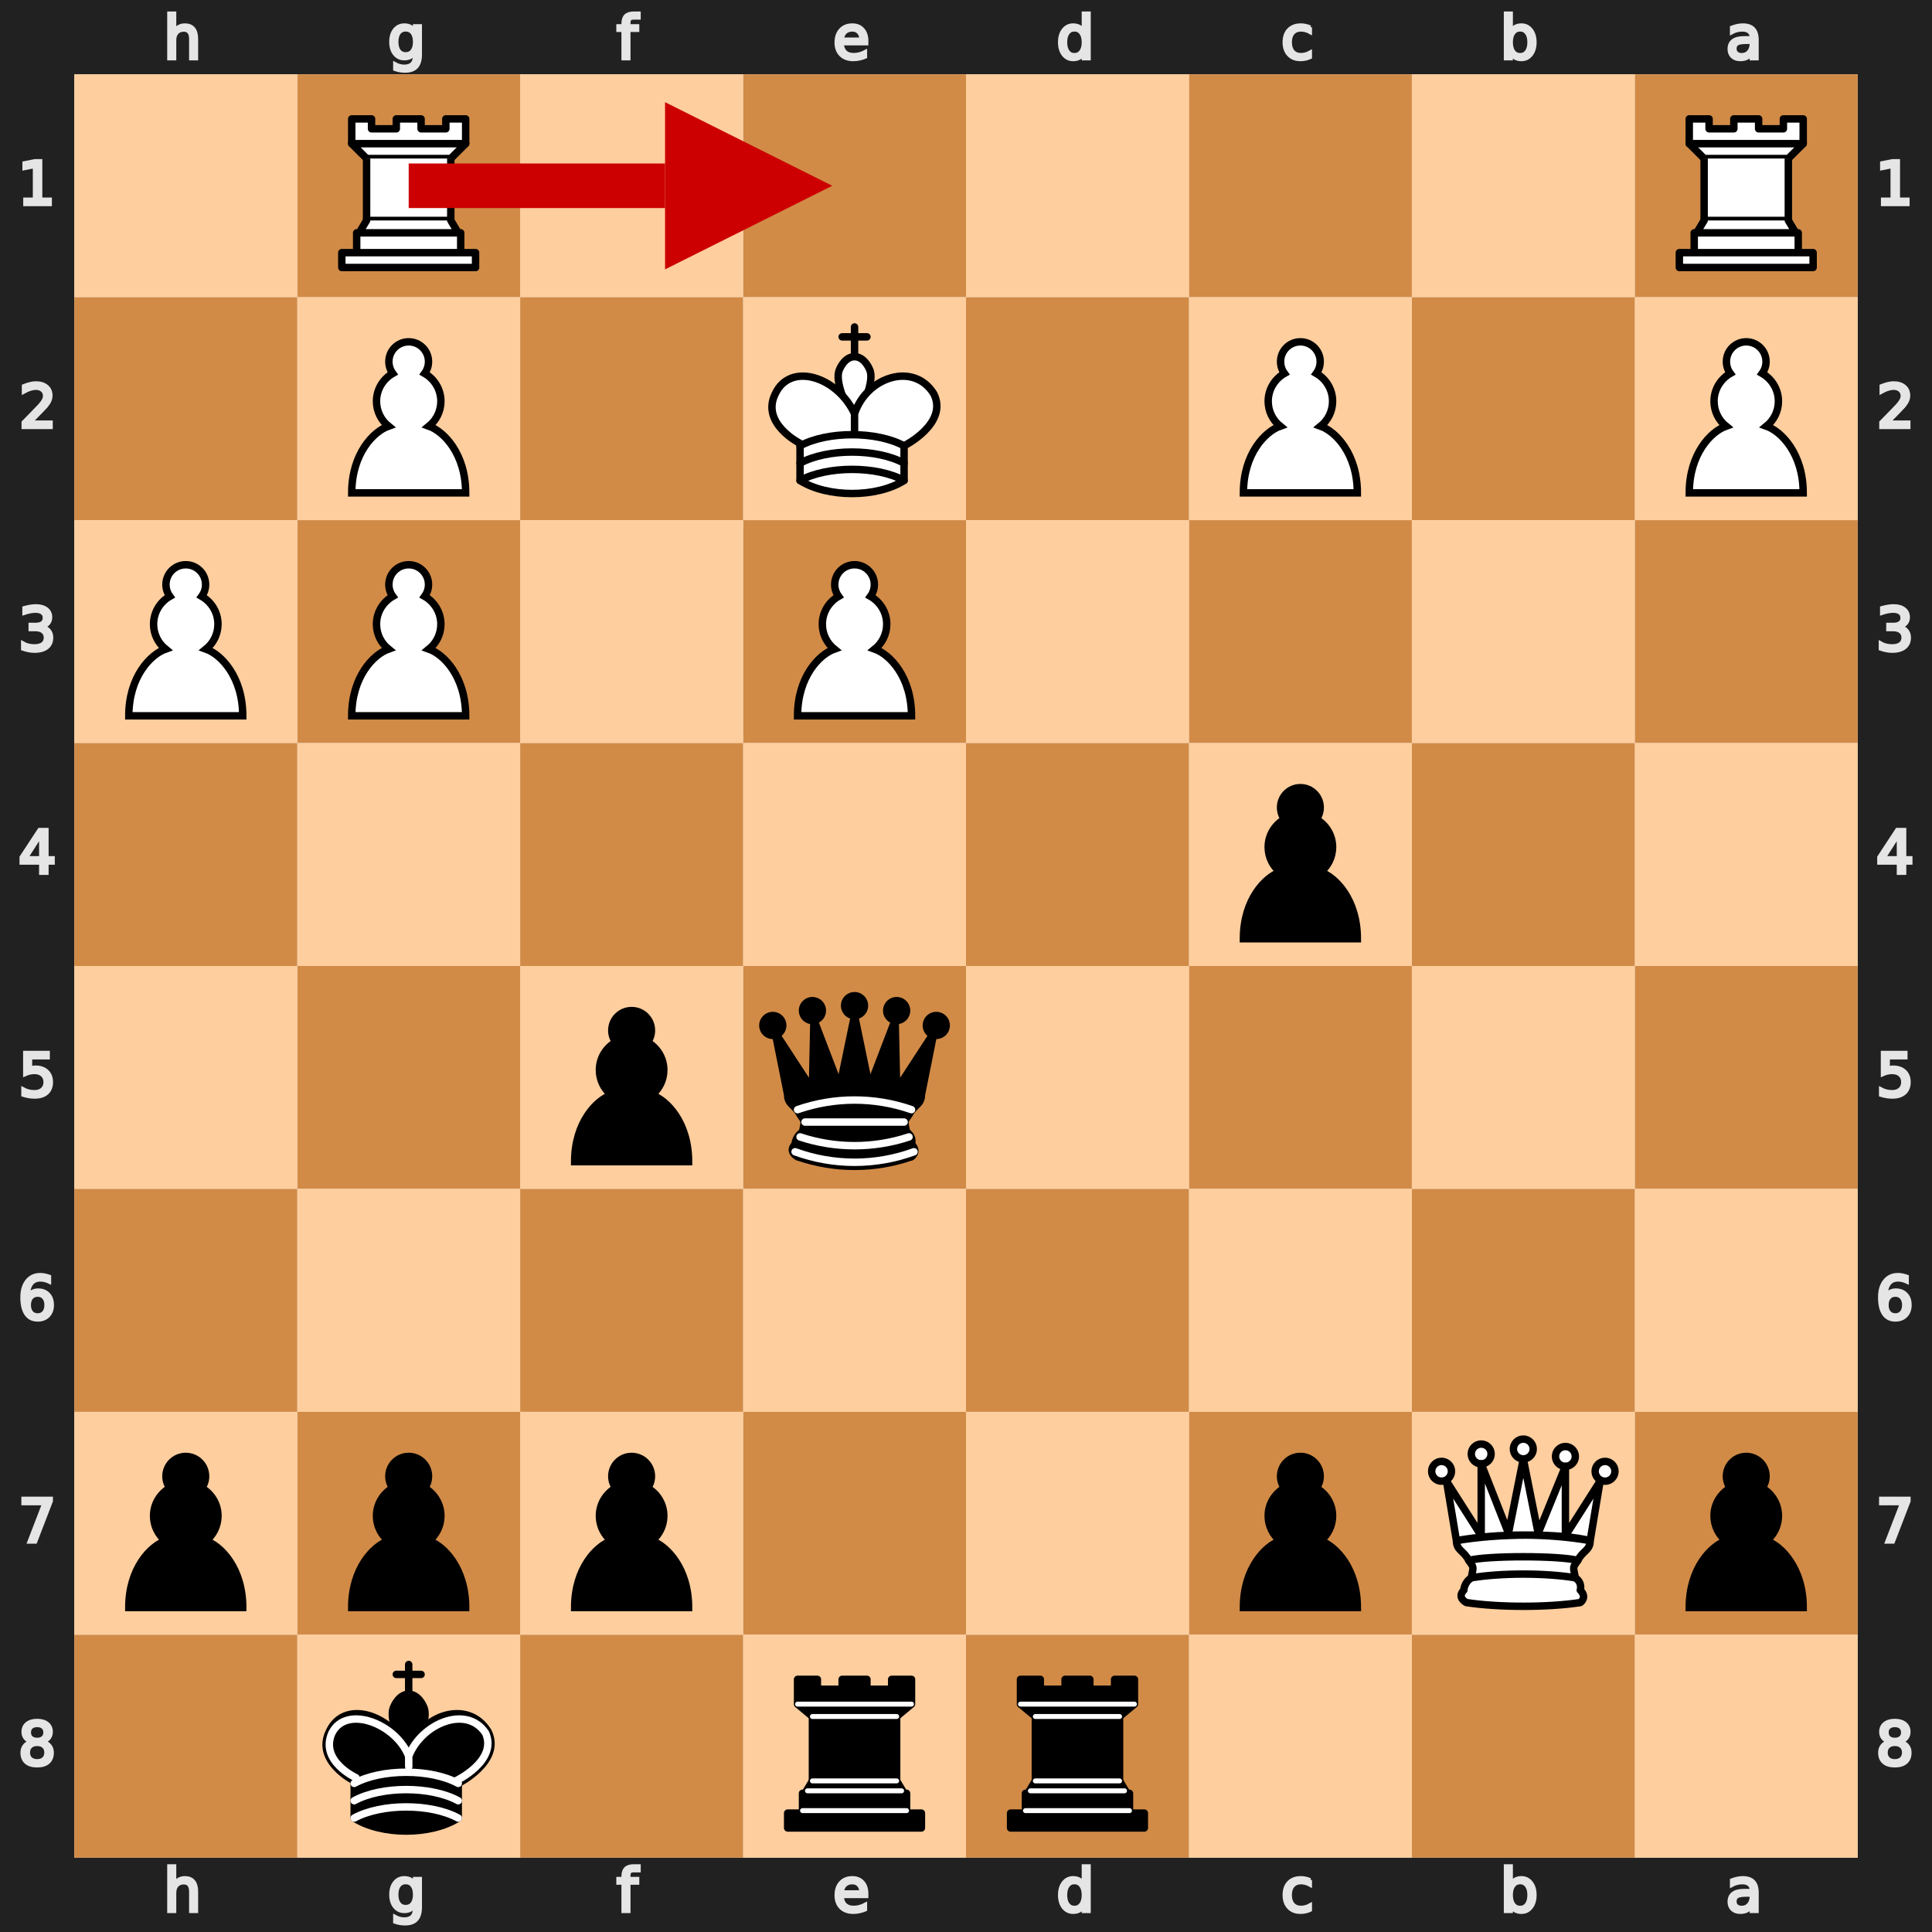
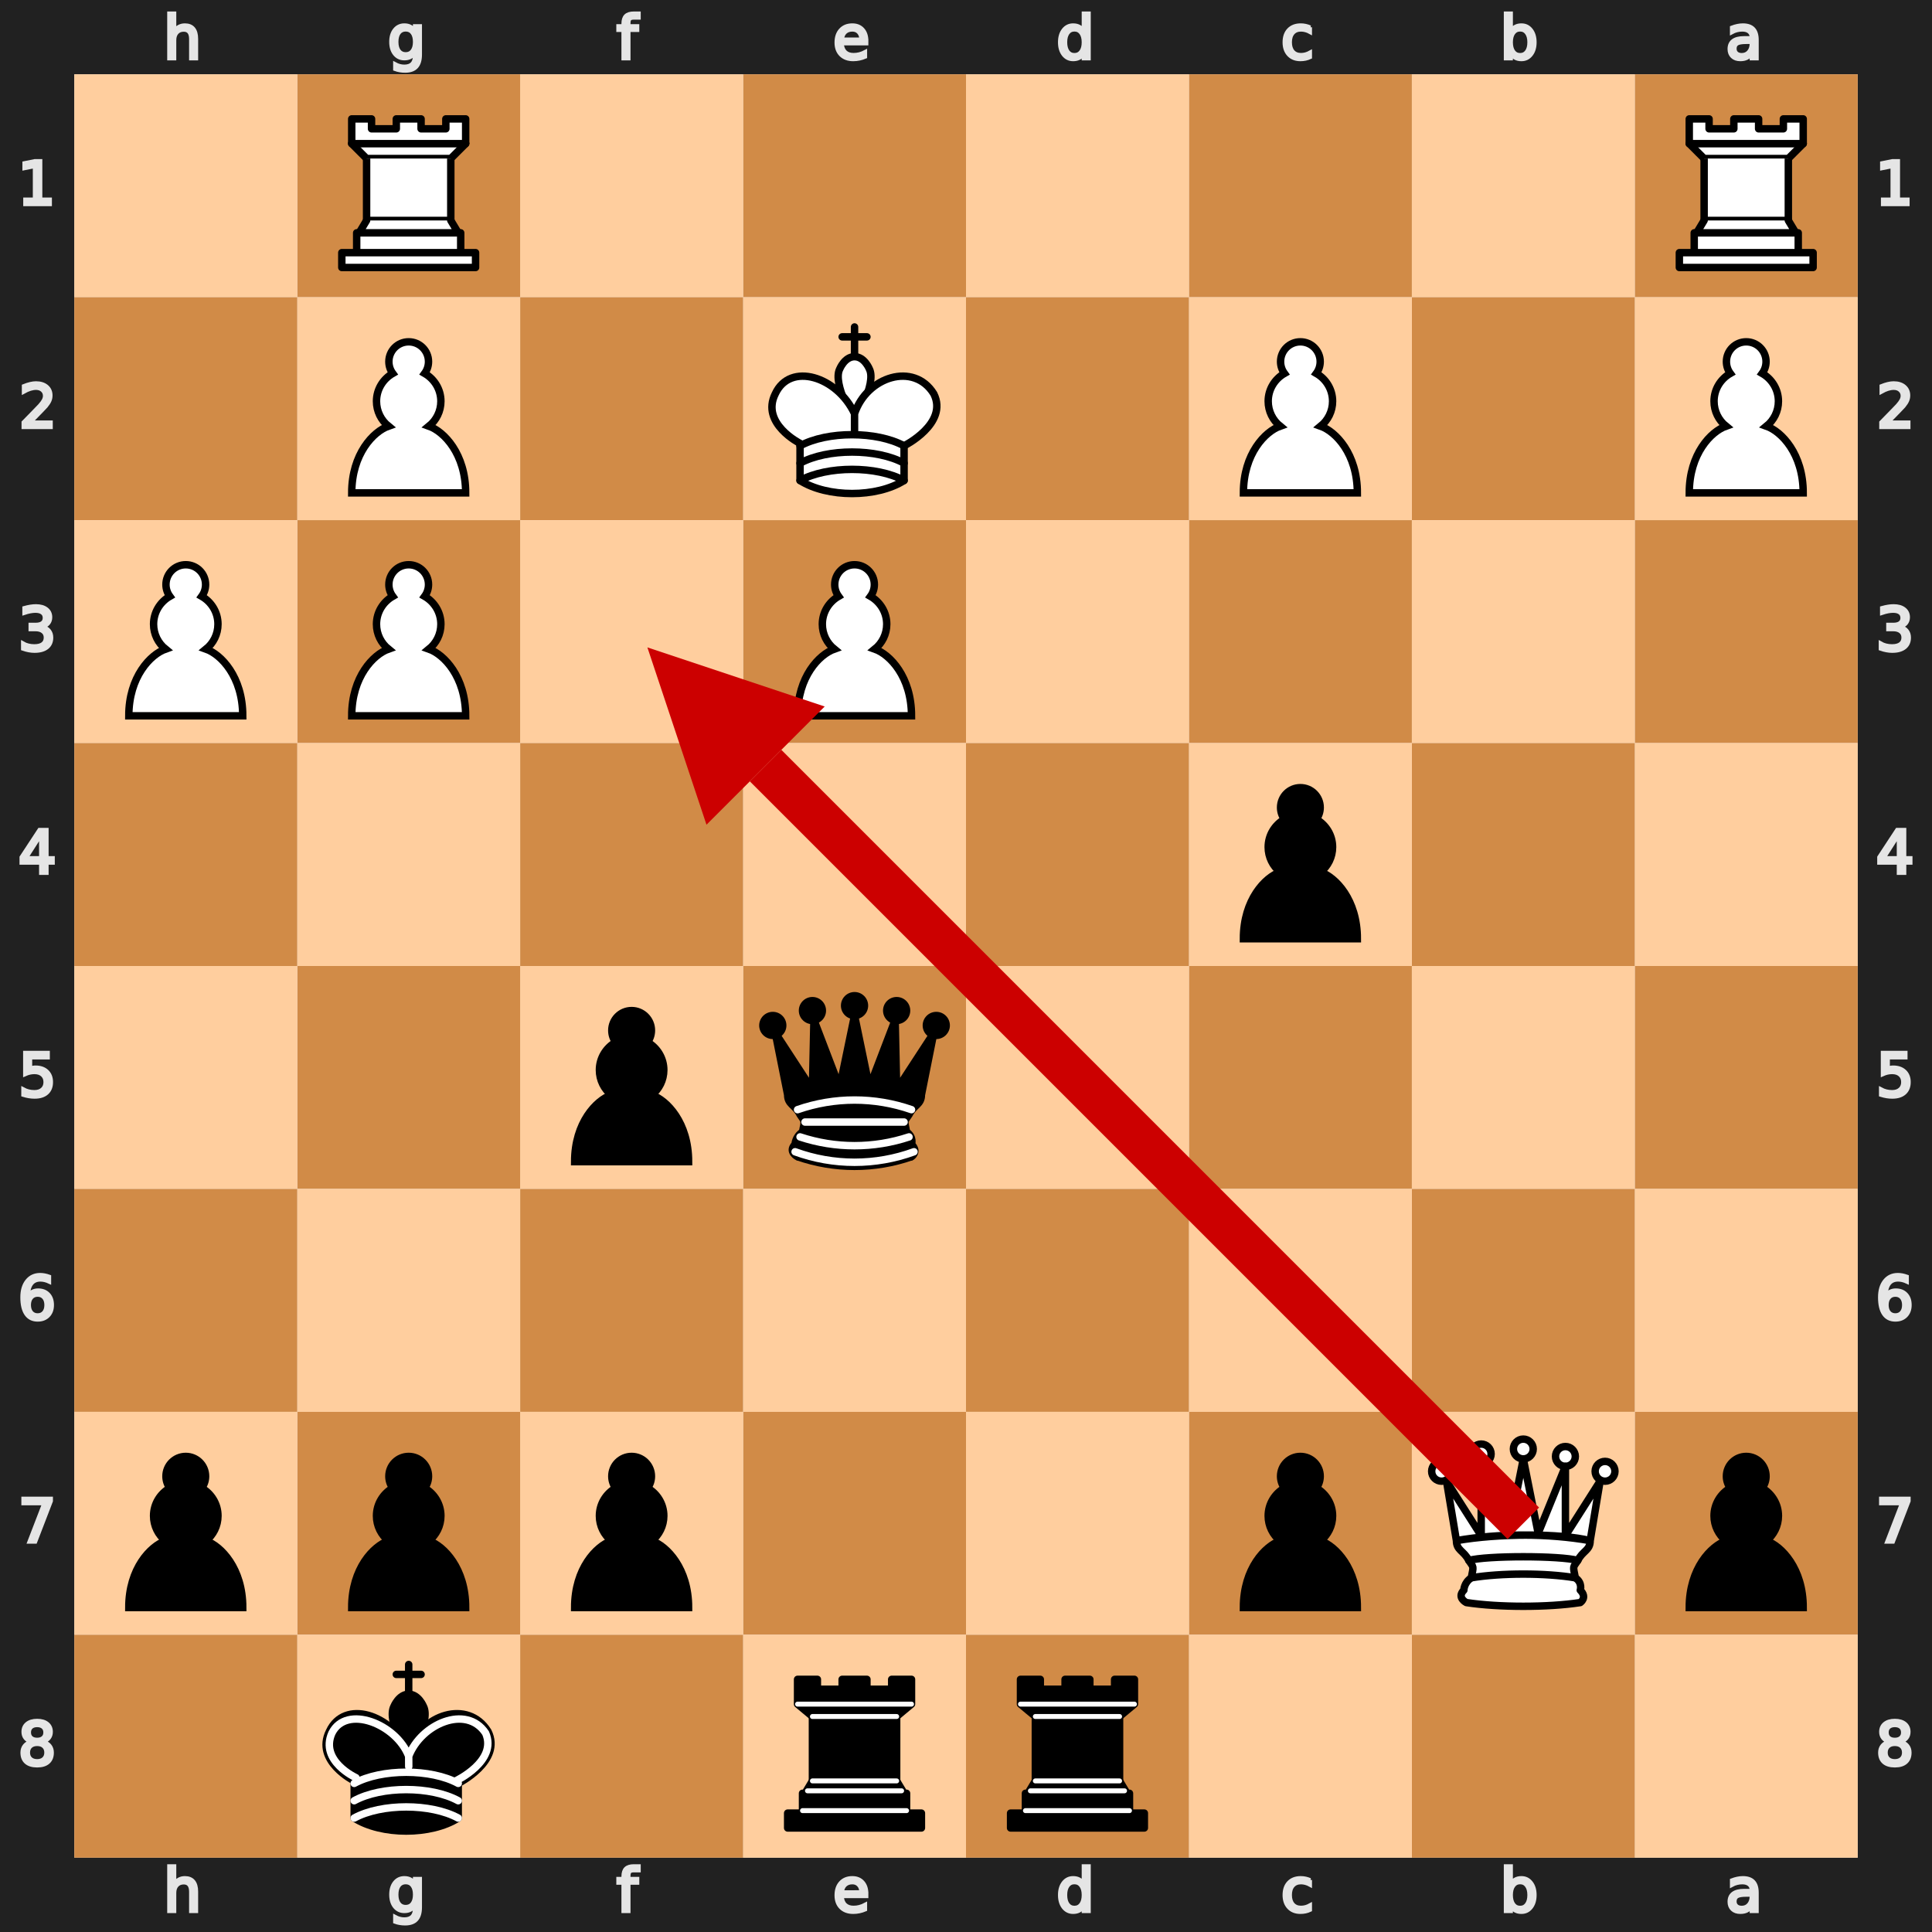
<svg xmlns="http://www.w3.org/2000/svg" xmlns:xlink="http://www.w3.org/1999/xlink" viewBox="0 0 390 390" width="520" height="520">
  <defs>
    <g id="white-pawn" class="white pawn">
      <path d="M22.5 9c-2.21 0-4 1.79-4 4 0 .89.29 1.71.78 2.38C17.33 16.5 16 18.59 16 21c0 2.03.94 3.84 2.41 5.03-3 1.06-7.41 5.55-7.41 13.47h23c0-7.92-4.41-12.41-7.41-13.47 1.47-1.19 2.41-3 2.41-5.03 0-2.41-1.33-4.5-3.28-5.62.49-.67.78-1.49.78-2.38 0-2.21-1.79-4-4-4z" fill="#fff" stroke="#000" stroke-width="1.5" stroke-linecap="round" />
    </g>
    <g id="white-rook" class="white rook" fill="#fff" fill-rule="evenodd" stroke="#000" stroke-width="1.5" stroke-linecap="round" stroke-linejoin="round">
      <path d="M9 39h27v-3H9v3zM12 36v-4h21v4H12zM11 14V9h4v2h5V9h5v2h5V9h4v5" stroke-linecap="butt" />
      <path d="M34 14l-3 3H14l-3-3" />
      <path d="M31 17v12.5H14V17" stroke-linecap="butt" stroke-linejoin="miter" />
      <path d="M31 29.5l1.5 2.5h-20l1.5-2.5" />
      <path d="M11 14h23" fill="none" stroke-linejoin="miter" />
    </g>
    <g id="white-queen" class="white queen" fill="#fff" fill-rule="evenodd" stroke="#000" stroke-width="1.5" stroke-linecap="round" stroke-linejoin="round">
      <path d="M8 12a2 2 0 1 1-4 0 2 2 0 1 1 4 0zM24.5 7.5a2 2 0 1 1-4 0 2 2 0 1 1 4 0zM41 12a2 2 0 1 1-4 0 2 2 0 1 1 4 0zM16 8.5a2 2 0 1 1-4 0 2 2 0 1 1 4 0zM33 9a2 2 0 1 1-4 0 2 2 0 1 1 4 0z" />
      <path d="M9 26c8.5-1.5 21-1.5 27 0l2-12-7 11V11l-5.5 13.5-3-15-3 15-5.5-14V25L7 14l2 12zM9 26c0 2 1.5 2 2.5 4 1 1.5 1 1 .5 3.5-1.5 1-1.5 2.5-1.5 2.5-1.5 1.5.5 2.5.5 2.5 6.5 1 16.5 1 23 0 0 0 1.5-1 0-2.5 0 0 .5-1.5-1-2.5-.5-2.5-.5-2 .5-3.5 1-2 2.5-2 2.5-4-8.5-1.5-18.5-1.5-27 0z" stroke-linecap="butt" />
      <path d="M11.5 30c3.5-1 18.5-1 22 0M12 33.5c6-1 15-1 21 0" fill="none" />
    </g>
    <g id="white-king" class="white king" fill="none" fill-rule="evenodd" stroke="#000" stroke-width="1.5" stroke-linecap="round" stroke-linejoin="round">
      <path d="M22.5 11.63V6M20 8h5" stroke-linejoin="miter" />
      <path d="M22.5 25s4.5-7.5 3-10.5c0 0-1-2.5-3-2.5s-3 2.5-3 2.5c-1.5 3 3 10.5 3 10.5" fill="#fff" stroke-linecap="butt" stroke-linejoin="miter" />
      <path d="M11.5 37c5.5 3.5 15.5 3.5 21 0v-7s9-4.5 6-10.5c-4-6.5-13.5-3.5-16 4V27v-3.5c-3.5-7.5-13-10.5-16-4-3 6 5 10 5 10V37z" fill="#fff" />
      <path d="M11.5 30c5.5-3 15.5-3 21 0m-21 3.5c5.5-3 15.5-3 21 0m-21 3.5c5.5-3 15.5-3 21 0" />
    </g>
    <g id="black-pawn" class="black pawn">
      <path d="M22.5 9c-2.21 0-4 1.79-4 4 0 .89.29 1.71.78 2.38C17.33 16.5 16 18.59 16 21c0 2.03.94 3.84 2.41 5.03-3 1.06-7.41 5.55-7.41 13.47h23c0-7.92-4.41-12.41-7.41-13.47 1.47-1.19 2.41-3 2.41-5.03 0-2.41-1.33-4.5-3.28-5.62.49-.67.78-1.49.78-2.38 0-2.21-1.79-4-4-4z" fill="#000" stroke="#000" stroke-width="1.5" stroke-linecap="round" />
    </g>
    <g id="black-rook" class="black rook" fill="#000" fill-rule="evenodd" stroke="#000" stroke-width="1.5" stroke-linecap="round" stroke-linejoin="round">
      <path d="M9 39h27v-3H9v3zM12.5 32l1.5-2.5h17l1.5 2.5h-20zM12 36v-4h21v4H12z" stroke-linecap="butt" />
      <path d="M14 29.5v-13h17v13H14z" stroke-linecap="butt" stroke-linejoin="miter" />
      <path d="M14 16.5L11 14h23l-3 2.5H14zM11 14V9h4v2h5V9h5v2h5V9h4v5H11z" stroke-linecap="butt" />
      <path d="M12 35.5h21M13 31.5h19M14 29.5h17M14 16.5h17M11 14h23" fill="none" stroke="#fff" stroke-width="1" stroke-linejoin="miter" />
    </g>
    <g id="black-queen" class="black queen" fill="#000" fill-rule="evenodd" stroke="#000" stroke-width="1.5" stroke-linecap="round" stroke-linejoin="round">
      <g fill="#000" stroke="none">
        <circle cx="6" cy="12" r="2.75" />
        <circle cx="14" cy="9" r="2.75" />
        <circle cx="22.5" cy="8" r="2.75" />
        <circle cx="31" cy="9" r="2.75" />
        <circle cx="39" cy="12" r="2.75" />
      </g>
      <path d="M9 26c8.5-1.5 21-1.5 27 0l2.5-12.5L31 25l-.3-14.1-5.2 13.6-3-14.5-3 14.5-5.2-13.6L14 25 6.5 13.5 9 26zM9 26c0 2 1.5 2 2.5 4 1 1.5 1 1 .5 3.5-1.5 1-1.5 2.5-1.5 2.5-1.5 1.5.5 2.5.5 2.5 6.5 1 16.5 1 23 0 0 0 1.5-1 0-2.5 0 0 .5-1.5-1-2.5-.5-2.5-.5-2 .5-3.5 1-2 2.5-2 2.5-4-8.5-1.5-18.5-1.5-27 0z" stroke-linecap="butt" />
      <path d="M11 38.5a35 35 1 0 0 23 0" fill="none" stroke-linecap="butt" />
      <path d="M11 29a35 35 1 0 1 23 0M12.5 31.5h20M11.5 34.5a35 35 1 0 0 22 0M10.5 37.5a35 35 1 0 0 24 0" fill="none" stroke="#fff" />
    </g>
    <g id="black-king" class="black king" fill="none" fill-rule="evenodd" stroke="#000" stroke-width="1.5" stroke-linecap="round" stroke-linejoin="round">
      <path d="M22.5 11.63V6" stroke-linejoin="miter" />
      <path d="M22.5 25s4.5-7.5 3-10.5c0 0-1-2.5-3-2.5s-3 2.5-3 2.5c-1.5 3 3 10.5 3 10.5" fill="#000" stroke-linecap="butt" stroke-linejoin="miter" />
      <path d="M11.5 37c5.5 3.5 15.5 3.5 21 0v-7s9-4.5 6-10.5c-4-6.5-13.5-3.5-16 4V27v-3.5c-3.5-7.5-13-10.5-16-4-3 6 5 10 5 10V37z" fill="#000" />
      <path d="M20 8h5" stroke-linejoin="miter" />
      <path d="M32 29.5s8.5-4 6.03-9.65C34.15 14 25 18 22.5 24.5l.01 2.1-.01-2.1C20 18 9.906 14 6.997 19.85c-2.497 5.65 4.853 9 4.853 9M11.5 30c5.5-3 15.5-3 21 0m-21 3.5c5.5-3 15.5-3 21 0m-21 3.5c5.5-3 15.5-3 21 0" stroke="#fff" />
    </g>
  </defs>
  <rect x="7.5" y="7.5" width="375" height="375" fill="none" stroke="#212121" stroke-width="15" />
  <g transform="translate(335, 1) scale(0.75, 0.75)" fill="#e5e5e5" stroke="#e5e5e5">
    <path d="M23.328 10.016q-1.742 0-2.414.398-.672.398-.672 1.36 0 .765.5 1.218.508.445 1.375.445 1.196 0 1.914-.843.727-.852.727-2.258v-.32zm2.867-.594v4.992h-1.437v-1.328q-.492.797-1.227 1.18-.734.375-1.797.375-1.343 0-2.14-.75-.79-.758-.79-2.024 0-1.476.985-2.226.992-.75 2.953-.75h2.016V8.75q0-.992-.656-1.531-.649-.547-1.829-.547-.75 0-1.46.18-.711.18-1.368.539V6.062q.79-.304 1.532-.453.742-.156 1.445-.156 1.898 0 2.836.984.937.985.937 2.985z" />
  </g>
  <g transform="translate(335, 375) scale(0.75, 0.75)" fill="#e5e5e5" stroke="#e5e5e5">
    <path d="M23.328 10.016q-1.742 0-2.414.398-.672.398-.672 1.36 0 .765.5 1.218.508.445 1.375.445 1.196 0 1.914-.843.727-.852.727-2.258v-.32zm2.867-.594v4.992h-1.437v-1.328q-.492.797-1.227 1.18-.734.375-1.797.375-1.343 0-2.14-.75-.79-.758-.79-2.024 0-1.476.985-2.226.992-.75 2.953-.75h2.016V8.75q0-.992-.656-1.531-.649-.547-1.829-.547-.75 0-1.46.18-.711.18-1.368.539V6.062q.79-.304 1.532-.453.742-.156 1.445-.156 1.898 0 2.836.984.937.985.937 2.985z" />
  </g>
  <g transform="translate(290, 1) scale(0.75, 0.75)" fill="#e5e5e5" stroke="#e5e5e5">
    <path d="M24.922 10.047q0-1.586-.656-2.485-.649-.906-1.79-.906-1.14 0-1.796.906-.649.899-.649 2.485 0 1.586.649 2.492.656.898 1.797.898 1.14 0 1.789-.898.656-.906.656-2.492zm-4.89-3.055q.452-.781 1.14-1.156.695-.383 1.656-.383 1.594 0 2.586 1.266 1 1.265 1 3.328 0 2.062-1 3.328-.992 1.266-2.586 1.266-.96 0-1.656-.375-.688-.383-1.14-1.164v1.312h-1.446V2.258h1.445z" />
  </g>
  <g transform="translate(290, 375) scale(0.75, 0.75)" fill="#e5e5e5" stroke="#e5e5e5">
    <path d="M24.922 10.047q0-1.586-.656-2.485-.649-.906-1.79-.906-1.14 0-1.796.906-.649.899-.649 2.485 0 1.586.649 2.492.656.898 1.797.898 1.14 0 1.789-.898.656-.906.656-2.492zm-4.89-3.055q.452-.781 1.14-1.156.695-.383 1.656-.383 1.594 0 2.586 1.266 1 1.265 1 3.328 0 2.062-1 3.328-.992 1.266-2.586 1.266-.96 0-1.656-.375-.688-.383-1.14-1.164v1.312h-1.446V2.258h1.445z" />
  </g>
  <g transform="translate(245, 1) scale(0.75, 0.75)" fill="#e5e5e5" stroke="#e5e5e5">
    <path d="M25.96 6v1.344q-.608-.336-1.226-.5-.609-.172-1.234-.172-1.398 0-2.172.89-.773.883-.773 2.485 0 1.601.773 2.492.774.883 2.172.883.625 0 1.234-.164.618-.172 1.227-.508v1.328q-.602.281-1.25.422-.64.14-1.367.14-1.977 0-3.14-1.242-1.165-1.242-1.165-3.351 0-2.14 1.172-3.367 1.18-1.227 3.227-1.227.664 0 1.296.14.633.134 1.227.407z" />
  </g>
  <g transform="translate(245, 375) scale(0.75, 0.75)" fill="#e5e5e5" stroke="#e5e5e5">
    <path d="M25.96 6v1.344q-.608-.336-1.226-.5-.609-.172-1.234-.172-1.398 0-2.172.89-.773.883-.773 2.485 0 1.601.773 2.492.774.883 2.172.883.625 0 1.234-.164.618-.172 1.227-.508v1.328q-.602.281-1.25.422-.64.14-1.367.14-1.977 0-3.14-1.242-1.165-1.242-1.165-3.351 0-2.14 1.172-3.367 1.18-1.227 3.227-1.227.664 0 1.296.14.633.134 1.227.407z" />
  </g>
  <g transform="translate(200, 1) scale(0.75, 0.75)" fill="#e5e5e5" stroke="#e5e5e5">
    <path d="M24.973 6.992V2.258h1.437v12.156h-1.437v-1.312q-.453.78-1.149 1.164-.687.375-1.656.375-1.586 0-2.586-1.266-.992-1.266-.992-3.328 0-2.063.992-3.328 1-1.266 2.586-1.266.969 0 1.656.383.696.375 1.149 1.156zm-4.899 3.055q0 1.586.649 2.492.656.898 1.797.898 1.14 0 1.796-.898.657-.906.657-2.492 0-1.586-.657-2.485-.656-.906-1.796-.906-1.141 0-1.797.906-.649.899-.649 2.485z" />
  </g>
  <g transform="translate(200, 375) scale(0.75, 0.75)" fill="#e5e5e5" stroke="#e5e5e5">
    <path d="M24.973 6.992V2.258h1.437v12.156h-1.437v-1.312q-.453.78-1.149 1.164-.687.375-1.656.375-1.586 0-2.586-1.266-.992-1.266-.992-3.328 0-2.063.992-3.328 1-1.266 2.586-1.266.969 0 1.656.383.696.375 1.149 1.156zm-4.899 3.055q0 1.586.649 2.492.656.898 1.797.898 1.14 0 1.796-.898.657-.906.657-2.492 0-1.586-.657-2.485-.656-.906-1.796-.906-1.141 0-1.797.906-.649.899-.649 2.485z" />
  </g>
  <g transform="translate(155, 1) scale(0.75, 0.75)" fill="#e5e5e5" stroke="#e5e5e5">
    <path d="M26.555 9.68v.703h-6.61q.094 1.484.89 2.265.806.774 2.235.774.828 0 1.602-.203.781-.203 1.547-.61v1.36q-.774.328-1.586.5-.813.172-1.649.172-2.093 0-3.32-1.22-1.219-1.218-1.219-3.296 0-2.148 1.157-3.406 1.164-1.266 3.132-1.266 1.766 0 2.79 1.14 1.03 1.134 1.03 3.087zm-1.438-.422q-.015-1.18-.664-1.883-.64-.703-1.703-.703-1.203 0-1.93.68-.718.68-.828 1.914z" />
  </g>
  <g transform="translate(155, 375) scale(0.75, 0.75)" fill="#e5e5e5" stroke="#e5e5e5">
    <path d="M26.555 9.68v.703h-6.61q.094 1.484.89 2.265.806.774 2.235.774.828 0 1.602-.203.781-.203 1.547-.61v1.36q-.774.328-1.586.5-.813.172-1.649.172-2.093 0-3.32-1.22-1.219-1.218-1.219-3.296 0-2.148 1.157-3.406 1.164-1.266 3.132-1.266 1.766 0 2.79 1.14 1.03 1.134 1.03 3.087zm-1.438-.422q-.015-1.18-.664-1.883-.64-.703-1.703-.703-1.203 0-1.93.68-.718.68-.828 1.914z" />
  </g>
  <g transform="translate(110, 1) scale(0.75, 0.75)" fill="#e5e5e5" stroke="#e5e5e5">
    <path d="M25.285 2.258v1.195H23.91q-.773 0-1.078.313-.297.312-.297 1.125v.773h2.367v1.117h-2.367v7.633H21.09V6.781h-1.375V5.664h1.375v-.61q0-1.46.68-2.124.68-.672 2.156-.672z" />
  </g>
  <g transform="translate(110, 375) scale(0.75, 0.75)" fill="#e5e5e5" stroke="#e5e5e5">
    <path d="M25.285 2.258v1.195H23.91q-.773 0-1.078.313-.297.312-.297 1.125v.773h2.367v1.117h-2.367v7.633H21.09V6.781h-1.375V5.664h1.375v-.61q0-1.46.68-2.124.68-.672 2.156-.672z" />
  </g>
  <g transform="translate(65, 1) scale(0.75, 0.75)" fill="#e5e5e5" stroke="#e5e5e5">
    <path d="M24.973 9.937q0-1.562-.649-2.421-.64-.86-1.804-.86-1.157 0-1.805.86-.64.859-.64 2.421 0 1.555.64 2.415.648.859 1.805.859 1.164 0 1.804-.86.649-.859.649-2.414zm1.437 3.391q0 2.234-.992 3.32-.992 1.094-3.04 1.094-.757 0-1.429-.117-.672-.11-1.304-.344v-1.398q.632.344 1.25.508.617.164 1.257.164 1.414 0 2.118-.743.703-.734.703-2.226v-.711q-.446.773-1.141 1.156-.695.383-1.664.383-1.61 0-2.594-1.227-.984-1.226-.984-3.25 0-2.03.984-3.257.985-1.227 2.594-1.227.969 0 1.664.383t1.14 1.156V5.664h1.438z" />
  </g>
  <g transform="translate(65, 375) scale(0.75, 0.75)" fill="#e5e5e5" stroke="#e5e5e5">
    <path d="M24.973 9.937q0-1.562-.649-2.421-.64-.86-1.804-.86-1.157 0-1.805.86-.64.859-.64 2.421 0 1.555.64 2.415.648.859 1.805.859 1.164 0 1.804-.86.649-.859.649-2.414zm1.437 3.391q0 2.234-.992 3.32-.992 1.094-3.04 1.094-.757 0-1.429-.117-.672-.11-1.304-.344v-1.398q.632.344 1.25.508.617.164 1.257.164 1.414 0 2.118-.743.703-.734.703-2.226v-.711q-.446.773-1.141 1.156-.695.383-1.664.383-1.61 0-2.594-1.227-.984-1.226-.984-3.25 0-2.03.984-3.257.985-1.227 2.594-1.227.969 0 1.664.383t1.14 1.156V5.664h1.438z" />
  </g>
  <g transform="translate(20, 1) scale(0.75, 0.75)" fill="#e5e5e5" stroke="#e5e5e5">
    <path d="M26.164 9.133v5.281h-1.437V9.18q0-1.243-.485-1.86-.484-.617-1.453-.617-1.164 0-1.836.742-.672.742-.672 2.024v4.945h-1.445V2.258h1.445v4.765q.516-.789 1.211-1.18.703-.39 1.617-.39 1.508 0 2.282.938.773.93.773 2.742z" />
  </g>
  <g transform="translate(20, 375) scale(0.75, 0.75)" fill="#e5e5e5" stroke="#e5e5e5">
    <path d="M26.164 9.133v5.281h-1.437V9.18q0-1.243-.485-1.86-.484-.617-1.453-.617-1.164 0-1.836.742-.672.742-.672 2.024v4.945h-1.445V2.258h1.445v4.765q.516-.789 1.211-1.18.703-.39 1.617-.39 1.508 0 2.282.938.773.93.773 2.742z" />
  </g>
  <g transform="translate(0, 20) scale(0.75, 0.75)" fill="#e5e5e5" stroke="#e5e5e5">
    <path d="M6.754 26.996h2.578v-8.898l-2.805.562v-1.437l2.79-.563h1.578v10.336h2.578v1.328h-6.72z" />
  </g>
  <g transform="translate(375, 20) scale(0.75, 0.75)" fill="#e5e5e5" stroke="#e5e5e5">
    <path d="M6.754 26.996h2.578v-8.898l-2.805.562v-1.437l2.79-.563h1.578v10.336h2.578v1.328h-6.72z" />
  </g>
  <g transform="translate(0, 65) scale(0.75, 0.75)" fill="#e5e5e5" stroke="#e5e5e5">
    <path d="M8.195 26.996h5.508v1.328H6.297v-1.328q.898-.93 2.445-2.492 1.555-1.57 1.953-2.024.758-.851 1.055-1.437.305-.594.305-1.164 0-.93-.657-1.516-.648-.586-1.695-.586-.742 0-1.57.258-.82.258-1.758.781v-1.593q.953-.383 1.781-.578.828-.196 1.516-.196 1.812 0 2.89.906 1.079.907 1.079 2.422 0 .72-.274 1.368-.265.64-.976 1.515-.196.227-1.243 1.313-1.046 1.078-2.953 3.023z" />
  </g>
  <g transform="translate(375, 65) scale(0.75, 0.75)" fill="#e5e5e5" stroke="#e5e5e5">
    <path d="M8.195 26.996h5.508v1.328H6.297v-1.328q.898-.93 2.445-2.492 1.555-1.57 1.953-2.024.758-.851 1.055-1.437.305-.594.305-1.164 0-.93-.657-1.516-.648-.586-1.695-.586-.742 0-1.57.258-.82.258-1.758.781v-1.593q.953-.383 1.781-.578.828-.196 1.516-.196 1.812 0 2.89.906 1.079.907 1.079 2.422 0 .72-.274 1.368-.265.64-.976 1.515-.196.227-1.243 1.313-1.046 1.078-2.953 3.023z" />
  </g>
  <g transform="translate(0, 110) scale(0.75, 0.75)" fill="#e5e5e5" stroke="#e5e5e5">
    <path d="M11.434 22.035q1.132.242 1.765 1.008.64.766.64 1.89 0 1.727-1.187 2.672-1.187.946-3.375.946-.734 0-1.515-.149-.774-.14-1.602-.43V26.45q.656.383 1.438.578.78.196 1.632.196 1.485 0 2.258-.586.782-.586.782-1.703 0-1.032-.727-1.61-.719-.586-2.008-.586h-1.36v-1.297h1.423q1.164 0 1.78-.46.618-.47.618-1.344 0-.899-.64-1.375-.633-.485-1.82-.485-.65 0-1.391.141-.743.14-1.633.437V16.95q.898-.25 1.68-.375.788-.125 1.484-.125 1.797 0 2.844.82 1.046.813 1.046 2.204 0 .968-.554 1.64-.555.664-1.578.922z" />
  </g>
  <g transform="translate(375, 110) scale(0.75, 0.75)" fill="#e5e5e5" stroke="#e5e5e5">
    <path d="M11.434 22.035q1.132.242 1.765 1.008.64.766.64 1.89 0 1.727-1.187 2.672-1.187.946-3.375.946-.734 0-1.515-.149-.774-.14-1.602-.43V26.45q.656.383 1.438.578.78.196 1.632.196 1.485 0 2.258-.586.782-.586.782-1.703 0-1.032-.727-1.61-.719-.586-2.008-.586h-1.36v-1.297h1.423q1.164 0 1.78-.46.618-.47.618-1.344 0-.899-.64-1.375-.633-.485-1.82-.485-.65 0-1.391.141-.743.14-1.633.437V16.95q.898-.25 1.68-.375.788-.125 1.484-.125 1.797 0 2.844.82 1.046.813 1.046 2.204 0 .968-.554 1.64-.555.664-1.578.922z" />
  </g>
  <g transform="translate(0, 155) scale(0.75, 0.75)" fill="#e5e5e5" stroke="#e5e5e5">
    <path d="M11.016 18.035L7.03 24.262h3.985zm-.414-1.375h1.984v7.602h1.664v1.312h-1.664v2.75h-1.57v-2.75H5.75v-1.523z" />
  </g>
  <g transform="translate(375, 155) scale(0.75, 0.75)" fill="#e5e5e5" stroke="#e5e5e5">
    <path d="M11.016 18.035L7.03 24.262h3.985zm-.414-1.375h1.984v7.602h1.664v1.312h-1.664v2.75h-1.57v-2.75H5.75v-1.523z" />
  </g>
  <g transform="translate(0, 200) scale(0.75, 0.75)" fill="#e5e5e5" stroke="#e5e5e5">
    <path d="M6.719 16.66h6.195v1.328h-4.75v2.86q.344-.118.688-.172.343-.063.687-.063 1.953 0 3.094 1.07 1.14 1.07 1.14 2.899 0 1.883-1.171 2.93-1.172 1.039-3.305 1.039-.735 0-1.5-.125-.758-.125-1.57-.375v-1.586q.703.383 1.453.57.75.188 1.586.188 1.351 0 2.14-.711.79-.711.79-1.93 0-1.219-.79-1.93-.789-.71-2.14-.71-.633 0-1.266.14-.625.14-1.281.438z" />
  </g>
  <g transform="translate(375, 200) scale(0.75, 0.75)" fill="#e5e5e5" stroke="#e5e5e5">
    <path d="M6.719 16.66h6.195v1.328h-4.75v2.86q.344-.118.688-.172.343-.063.687-.063 1.953 0 3.094 1.07 1.14 1.07 1.14 2.899 0 1.883-1.171 2.93-1.172 1.039-3.305 1.039-.735 0-1.5-.125-.758-.125-1.57-.375v-1.586q.703.383 1.453.57.75.188 1.586.188 1.351 0 2.14-.711.79-.711.79-1.93 0-1.219-.79-1.93-.789-.71-2.14-.71-.633 0-1.266.14-.625.14-1.281.438z" />
  </g>
  <g transform="translate(0, 245) scale(0.75, 0.75)" fill="#e5e5e5" stroke="#e5e5e5">
    <path d="M10.137 21.863q-1.063 0-1.688.727-.617.726-.617 1.992 0 1.258.617 1.992.625.727 1.688.727 1.062 0 1.68-.727.624-.734.624-1.992 0-1.266-.625-1.992-.617-.727-1.68-.727zm3.133-4.945v1.437q-.594-.28-1.204-.43-.601-.148-1.195-.148-1.562 0-2.39 1.055-.82 1.055-.938 3.188.46-.68 1.156-1.04.696-.367 1.531-.367 1.758 0 2.774 1.07 1.023 1.063 1.023 2.899 0 1.797-1.062 2.883-1.063 1.086-2.828 1.086-2.024 0-3.094-1.547-1.07-1.555-1.07-4.5 0-2.766 1.312-4.406 1.313-1.649 3.524-1.649.593 0 1.195.117.61.118 1.266.352z" />
  </g>
  <g transform="translate(375, 245) scale(0.75, 0.75)" fill="#e5e5e5" stroke="#e5e5e5">
    <path d="M10.137 21.863q-1.063 0-1.688.727-.617.726-.617 1.992 0 1.258.617 1.992.625.727 1.688.727 1.062 0 1.68-.727.624-.734.624-1.992 0-1.266-.625-1.992-.617-.727-1.68-.727zm3.133-4.945v1.437q-.594-.28-1.204-.43-.601-.148-1.195-.148-1.562 0-2.39 1.055-.82 1.055-.938 3.188.46-.68 1.156-1.04.696-.367 1.531-.367 1.758 0 2.774 1.07 1.023 1.063 1.023 2.899 0 1.797-1.062 2.883-1.063 1.086-2.828 1.086-2.024 0-3.094-1.547-1.07-1.555-1.07-4.5 0-2.766 1.312-4.406 1.313-1.649 3.524-1.649.593 0 1.195.117.61.118 1.266.352z" />
  </g>
  <g transform="translate(0, 290) scale(0.75, 0.75)" fill="#e5e5e5" stroke="#e5e5e5">
    <path d="M6.25 16.66h7.5v.672L9.516 28.324H7.867l3.985-10.336H6.25z" />
  </g>
  <g transform="translate(375, 290) scale(0.75, 0.75)" fill="#e5e5e5" stroke="#e5e5e5">
    <path d="M6.25 16.66h7.5v.672L9.516 28.324H7.867l3.985-10.336H6.25z" />
  </g>
  <g transform="translate(0, 335) scale(0.75, 0.75)" fill="#e5e5e5" stroke="#e5e5e5">
    <path d="M10 22.785q-1.125 0-1.773.602-.641.601-.641 1.656t.64 1.656q.649.602 1.774.602t1.773-.602q.649-.61.649-1.656 0-1.055-.649-1.656-.64-.602-1.773-.602zm-1.578-.672q-1.016-.25-1.586-.945-.563-.695-.563-1.695 0-1.399.993-2.211 1-.813 2.734-.813 1.742 0 2.734.813.993.812.993 2.21 0 1-.57 1.696-.563.695-1.571.945 1.14.266 1.773 1.04.641.773.641 1.89 0 1.695-1.04 2.602-1.03.906-2.96.906t-2.969-.906Q6 26.738 6 25.043q0-1.117.64-1.89.641-.774 1.782-1.04zm-.578-2.492q0 .906.562 1.414.57.508 1.594.508 1.016 0 1.586-.508.578-.508.578-1.414 0-.906-.578-1.414-.57-.508-1.586-.508-1.023 0-1.594.508-.562.508-.562 1.414z" />
  </g>
  <g transform="translate(375, 335) scale(0.75, 0.75)" fill="#e5e5e5" stroke="#e5e5e5">
    <path d="M10 22.785q-1.125 0-1.773.602-.641.601-.641 1.656t.64 1.656q.649.602 1.774.602t1.773-.602q.649-.61.649-1.656 0-1.055-.649-1.656-.64-.602-1.773-.602zm-1.578-.672q-1.016-.25-1.586-.945-.563-.695-.563-1.695 0-1.399.993-2.211 1-.813 2.734-.813 1.742 0 2.734.813.993.812.993 2.21 0 1-.57 1.696-.563.695-1.571.945 1.14.266 1.773 1.04.641.773.641 1.89 0 1.695-1.04 2.602-1.03.906-2.96.906t-2.969-.906Q6 26.738 6 25.043q0-1.117.64-1.89.641-.774 1.782-1.04zm-.578-2.492q0 .906.562 1.414.57.508 1.594.508 1.016 0 1.586-.508.578-.508.578-1.414 0-.906-.578-1.414-.57-.508-1.586-.508-1.023 0-1.594.508-.562.508-.562 1.414z" />
  </g>
  <rect x="330" y="15" width="45" height="45" class="square dark a1" stroke="none" fill="#d18b47" />
  <rect x="285" y="15" width="45" height="45" class="square light b1" stroke="none" fill="#ffce9e" />
  <rect x="240" y="15" width="45" height="45" class="square dark c1" stroke="none" fill="#d18b47" />
  <rect x="195" y="15" width="45" height="45" class="square light d1" stroke="none" fill="#ffce9e" />
  <rect x="150" y="15" width="45" height="45" class="square dark e1" stroke="none" fill="#d18b47" />
  <rect x="105" y="15" width="45" height="45" class="square light f1" stroke="none" fill="#ffce9e" />
  <rect x="60" y="15" width="45" height="45" class="square dark g1" stroke="none" fill="#d18b47" />
  <rect x="15" y="15" width="45" height="45" class="square light h1" stroke="none" fill="#ffce9e" />
  <rect x="330" y="60" width="45" height="45" class="square light a2" stroke="none" fill="#ffce9e" />
  <rect x="285" y="60" width="45" height="45" class="square dark b2" stroke="none" fill="#d18b47" />
  <rect x="240" y="60" width="45" height="45" class="square light c2" stroke="none" fill="#ffce9e" />
  <rect x="195" y="60" width="45" height="45" class="square dark d2" stroke="none" fill="#d18b47" />
  <rect x="150" y="60" width="45" height="45" class="square light e2" stroke="none" fill="#ffce9e" />
  <rect x="105" y="60" width="45" height="45" class="square dark f2" stroke="none" fill="#d18b47" />
  <rect x="60" y="60" width="45" height="45" class="square light g2" stroke="none" fill="#ffce9e" />
  <rect x="15" y="60" width="45" height="45" class="square dark h2" stroke="none" fill="#d18b47" />
  <rect x="330" y="105" width="45" height="45" class="square dark a3" stroke="none" fill="#d18b47" />
  <rect x="285" y="105" width="45" height="45" class="square light b3" stroke="none" fill="#ffce9e" />
  <rect x="240" y="105" width="45" height="45" class="square dark c3" stroke="none" fill="#d18b47" />
  <rect x="195" y="105" width="45" height="45" class="square light d3" stroke="none" fill="#ffce9e" />
  <rect x="150" y="105" width="45" height="45" class="square dark e3" stroke="none" fill="#d18b47" />
  <rect x="105" y="105" width="45" height="45" class="square light f3" stroke="none" fill="#ffce9e" />
  <rect x="60" y="105" width="45" height="45" class="square dark g3" stroke="none" fill="#d18b47" />
  <rect x="15" y="105" width="45" height="45" class="square light h3" stroke="none" fill="#ffce9e" />
  <rect x="330" y="150" width="45" height="45" class="square light a4" stroke="none" fill="#ffce9e" />
  <rect x="285" y="150" width="45" height="45" class="square dark b4" stroke="none" fill="#d18b47" />
  <rect x="240" y="150" width="45" height="45" class="square light c4" stroke="none" fill="#ffce9e" />
  <rect x="195" y="150" width="45" height="45" class="square dark d4" stroke="none" fill="#d18b47" />
  <rect x="150" y="150" width="45" height="45" class="square light e4" stroke="none" fill="#ffce9e" />
  <rect x="105" y="150" width="45" height="45" class="square dark f4" stroke="none" fill="#d18b47" />
  <rect x="60" y="150" width="45" height="45" class="square light g4" stroke="none" fill="#ffce9e" />
  <rect x="15" y="150" width="45" height="45" class="square dark h4" stroke="none" fill="#d18b47" />
  <rect x="330" y="195" width="45" height="45" class="square dark a5" stroke="none" fill="#d18b47" />
  <rect x="285" y="195" width="45" height="45" class="square light b5" stroke="none" fill="#ffce9e" />
  <rect x="240" y="195" width="45" height="45" class="square dark c5" stroke="none" fill="#d18b47" />
  <rect x="195" y="195" width="45" height="45" class="square light d5" stroke="none" fill="#ffce9e" />
  <rect x="150" y="195" width="45" height="45" class="square dark e5" stroke="none" fill="#d18b47" />
  <rect x="105" y="195" width="45" height="45" class="square light f5" stroke="none" fill="#ffce9e" />
  <rect x="60" y="195" width="45" height="45" class="square dark g5" stroke="none" fill="#d18b47" />
  <rect x="15" y="195" width="45" height="45" class="square light h5" stroke="none" fill="#ffce9e" />
  <rect x="330" y="240" width="45" height="45" class="square light a6" stroke="none" fill="#ffce9e" />
  <rect x="285" y="240" width="45" height="45" class="square dark b6" stroke="none" fill="#d18b47" />
  <rect x="240" y="240" width="45" height="45" class="square light c6" stroke="none" fill="#ffce9e" />
  <rect x="195" y="240" width="45" height="45" class="square dark d6" stroke="none" fill="#d18b47" />
  <rect x="150" y="240" width="45" height="45" class="square light e6" stroke="none" fill="#ffce9e" />
  <rect x="105" y="240" width="45" height="45" class="square dark f6" stroke="none" fill="#d18b47" />
  <rect x="60" y="240" width="45" height="45" class="square light g6" stroke="none" fill="#ffce9e" />
  <rect x="15" y="240" width="45" height="45" class="square dark h6" stroke="none" fill="#d18b47" />
  <rect x="330" y="285" width="45" height="45" class="square dark a7" stroke="none" fill="#d18b47" />
  <rect x="285" y="285" width="45" height="45" class="square light b7" stroke="none" fill="#ffce9e" />
  <rect x="240" y="285" width="45" height="45" class="square dark c7" stroke="none" fill="#d18b47" />
  <rect x="195" y="285" width="45" height="45" class="square light d7" stroke="none" fill="#ffce9e" />
  <rect x="150" y="285" width="45" height="45" class="square dark e7" stroke="none" fill="#d18b47" />
  <rect x="105" y="285" width="45" height="45" class="square light f7" stroke="none" fill="#ffce9e" />
  <rect x="60" y="285" width="45" height="45" class="square dark g7" stroke="none" fill="#d18b47" />
  <rect x="15" y="285" width="45" height="45" class="square light h7" stroke="none" fill="#ffce9e" />
  <rect x="330" y="330" width="45" height="45" class="square light a8" stroke="none" fill="#ffce9e" />
  <rect x="285" y="330" width="45" height="45" class="square dark b8" stroke="none" fill="#d18b47" />
  <rect x="240" y="330" width="45" height="45" class="square light c8" stroke="none" fill="#ffce9e" />
  <rect x="195" y="330" width="45" height="45" class="square dark d8" stroke="none" fill="#d18b47" />
  <rect x="150" y="330" width="45" height="45" class="square light e8" stroke="none" fill="#ffce9e" />
  <rect x="105" y="330" width="45" height="45" class="square dark f8" stroke="none" fill="#d18b47" />
  <rect x="60" y="330" width="45" height="45" class="square light g8" stroke="none" fill="#ffce9e" />
  <rect x="15" y="330" width="45" height="45" class="square dark h8" stroke="none" fill="#d18b47" />
  <use href="#white-rook" xlink:href="#white-rook" transform="translate(330, 15)" />
  <use href="#white-rook" xlink:href="#white-rook" transform="translate(60, 15)" />
  <use href="#white-pawn" xlink:href="#white-pawn" transform="translate(330, 60)" />
  <use href="#white-pawn" xlink:href="#white-pawn" transform="translate(240, 60)" />
  <use href="#white-king" xlink:href="#white-king" transform="translate(150, 60)" />
  <use href="#white-pawn" xlink:href="#white-pawn" transform="translate(60, 60)" />
  <use href="#white-pawn" xlink:href="#white-pawn" transform="translate(150, 105)" />
  <use href="#white-pawn" xlink:href="#white-pawn" transform="translate(60, 105)" />
  <use href="#white-pawn" xlink:href="#white-pawn" transform="translate(15, 105)" />
  <use href="#black-pawn" xlink:href="#black-pawn" transform="translate(240, 150)" />
  <use href="#black-queen" xlink:href="#black-queen" transform="translate(150, 195)" />
  <use href="#black-pawn" xlink:href="#black-pawn" transform="translate(105, 195)" />
  <use href="#black-pawn" xlink:href="#black-pawn" transform="translate(330, 285)" />
  <use href="#white-queen" xlink:href="#white-queen" transform="translate(285, 285)" />
  <use href="#black-pawn" xlink:href="#black-pawn" transform="translate(240, 285)" />
  <use href="#black-pawn" xlink:href="#black-pawn" transform="translate(105, 285)" />
  <use href="#black-pawn" xlink:href="#black-pawn" transform="translate(60, 285)" />
  <use href="#black-pawn" xlink:href="#black-pawn" transform="translate(15, 285)" />
  <use href="#black-rook" xlink:href="#black-rook" transform="translate(195, 330)" />
  <use href="#black-rook" xlink:href="#black-rook" transform="translate(150, 330)" />
  <use href="#black-king" xlink:href="#black-king" transform="translate(60, 330)" />
-   <line x1="82.5" y1="37.5" x2="134.25" y2="37.5" stroke="#cc0000" stroke-width="9.0" stroke-linecap="butt" class="arrow" />
-   <polygon points="168.0,37.5 134.25,20.625 134.25,54.375" fill="#cc0000" class="arrow" />
+   <line x1="307.5" y1="307.5" x2="154.547" y2="154.547" stroke="#cc0000" stroke-width="9.0" stroke-linecap="butt" class="arrow" />
+   <polygon points="130.682,130.682 142.614,166.479 166.479,142.614" fill="#cc0000" class="arrow" />
</svg>
